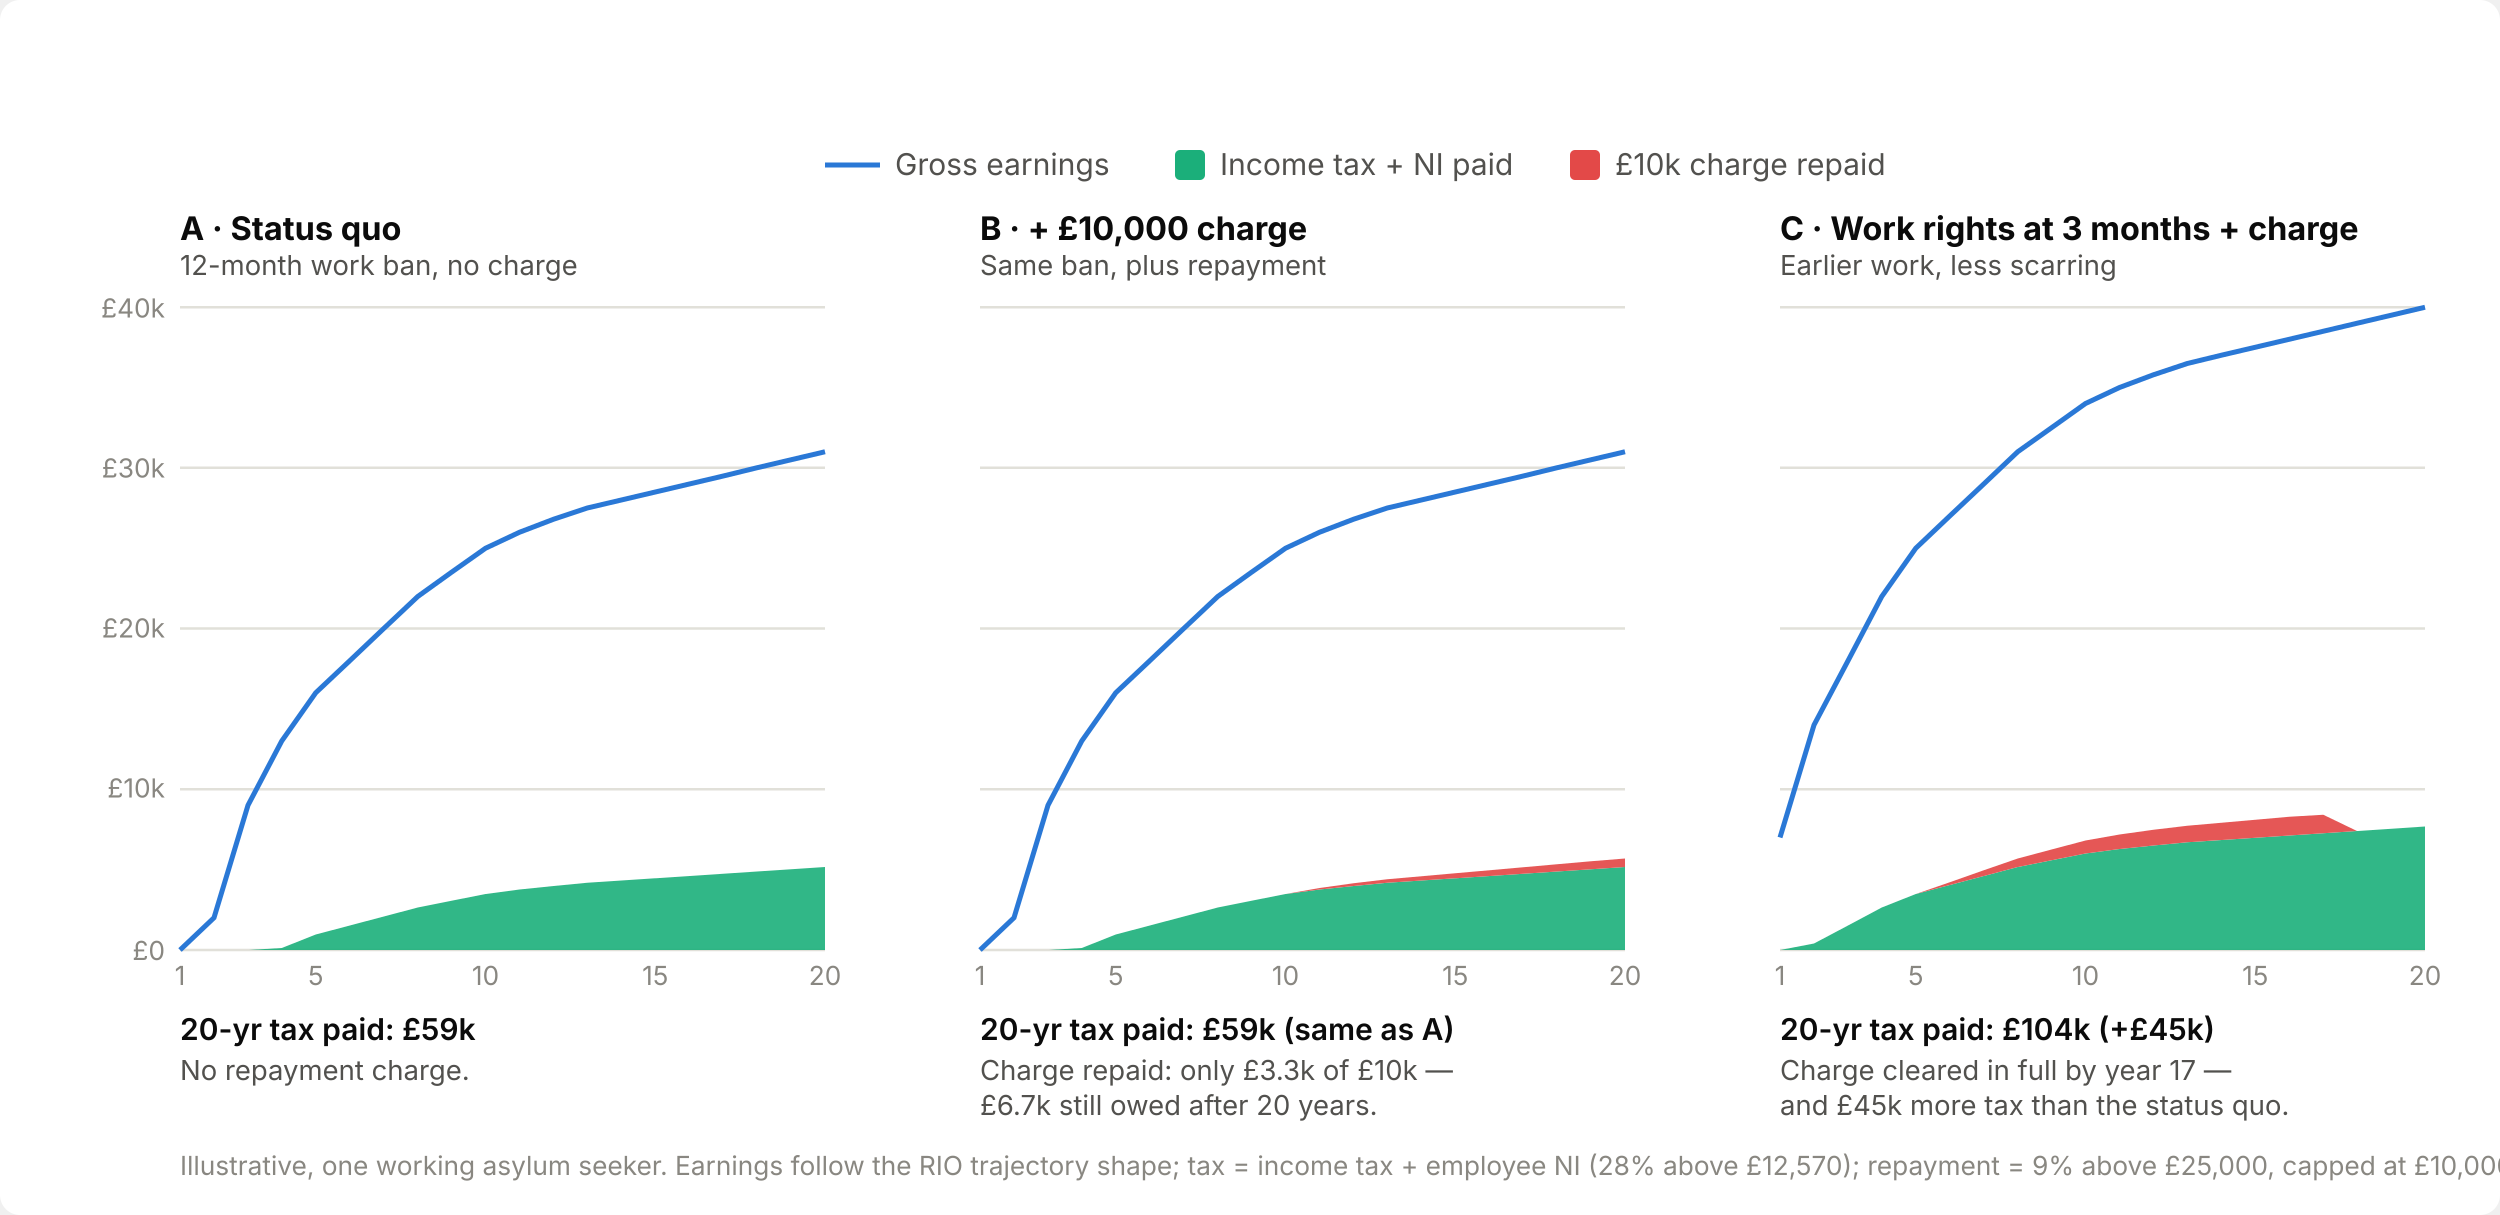
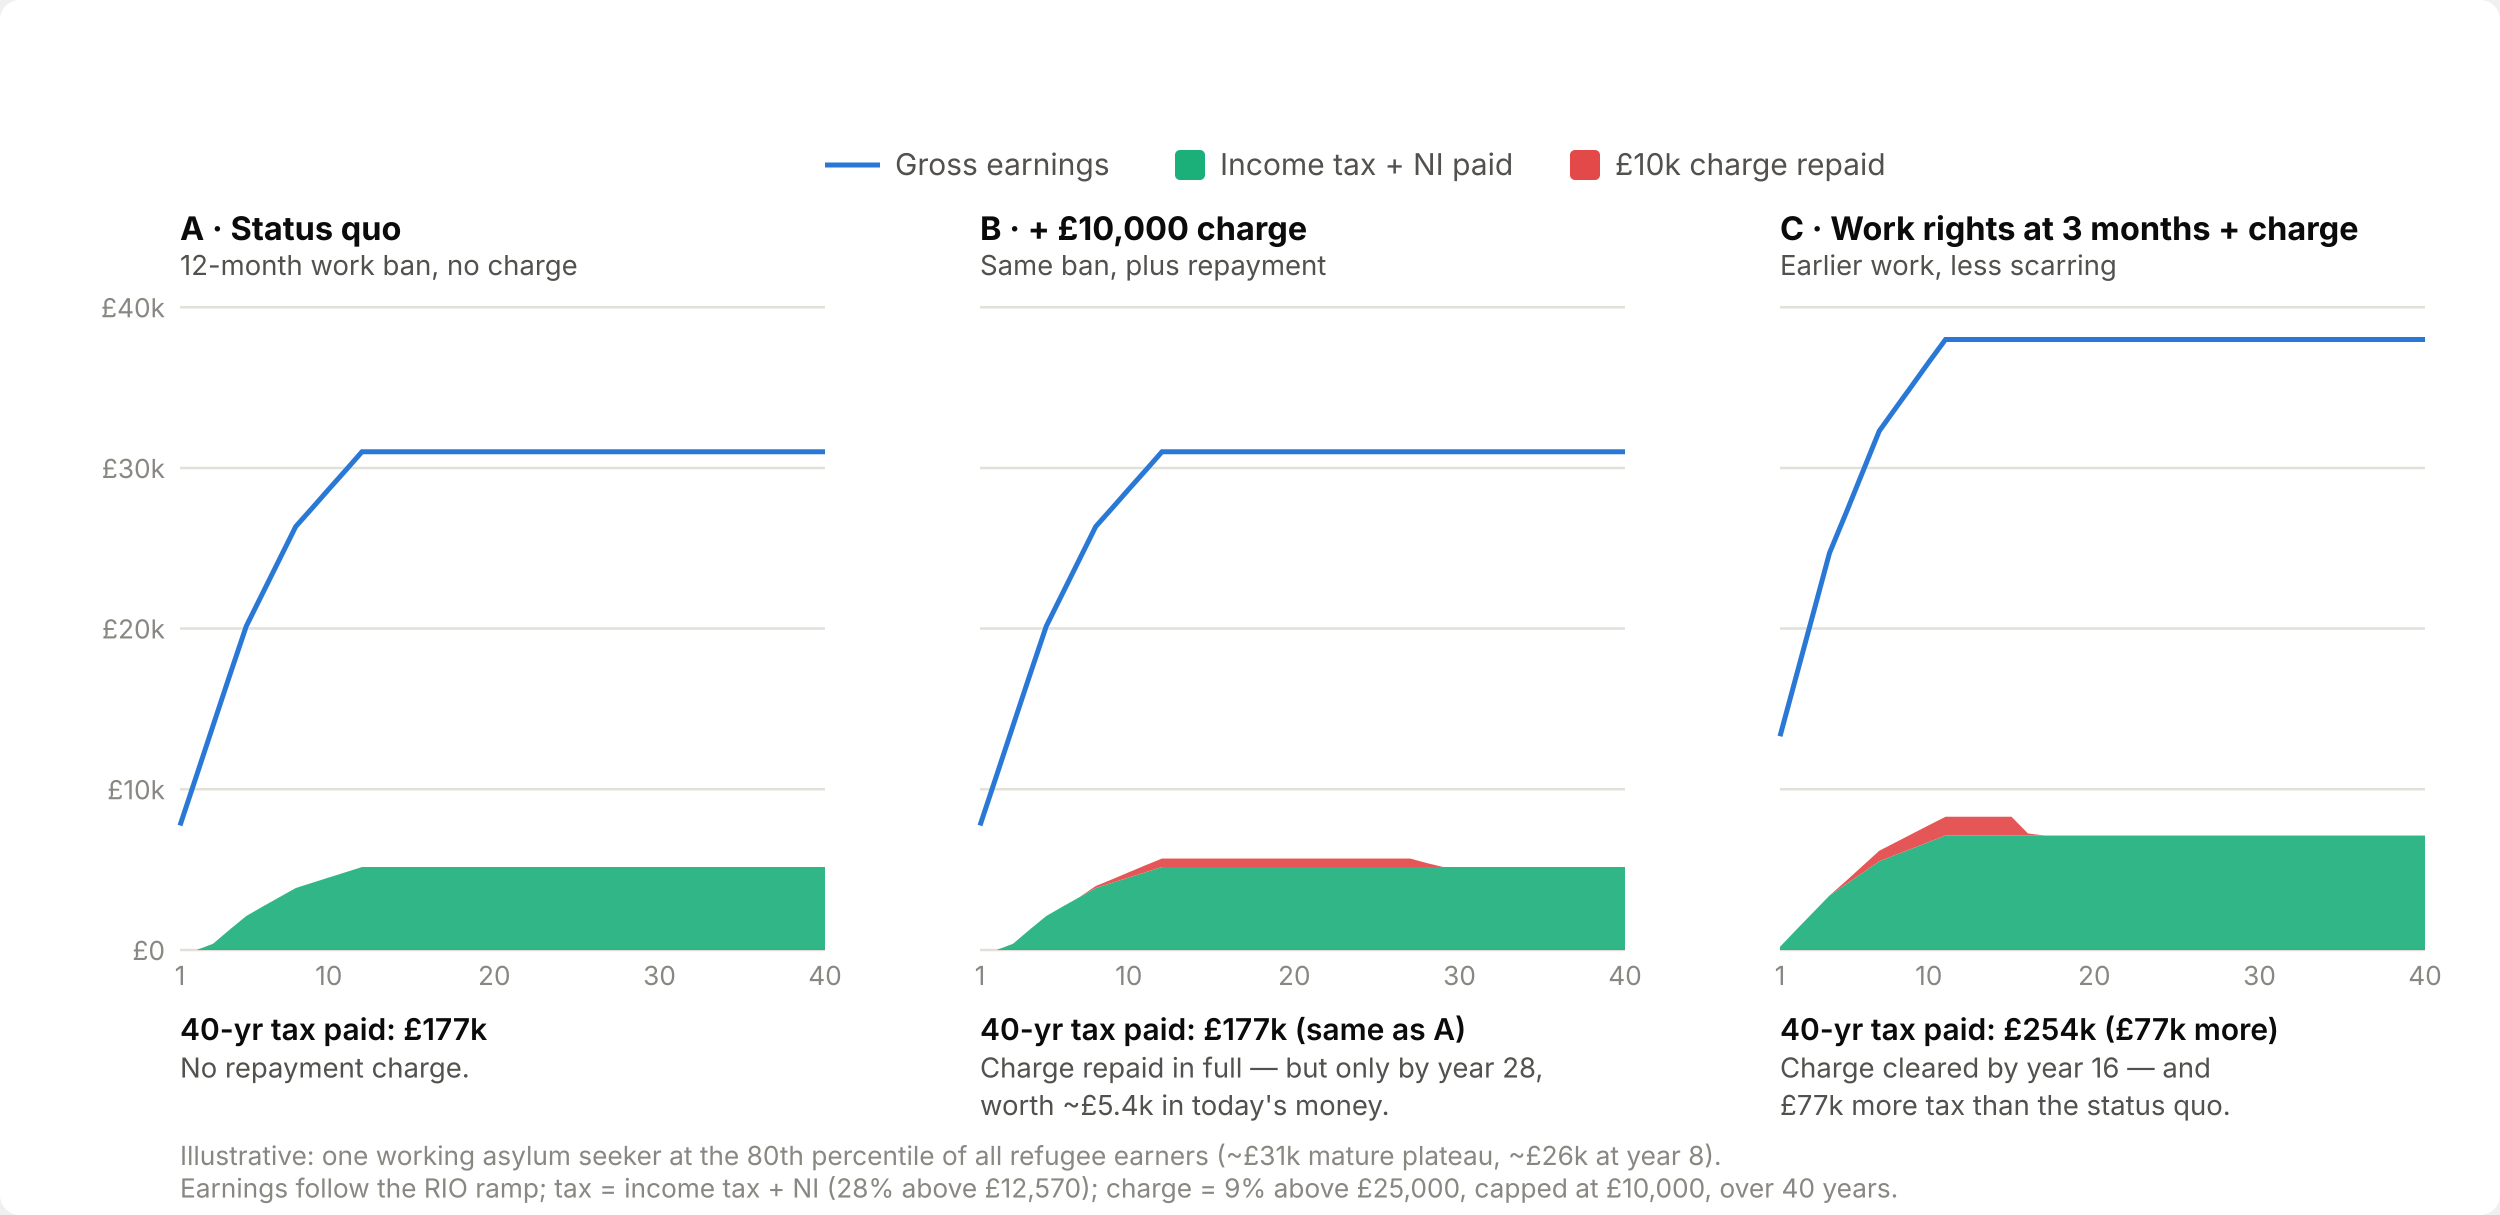
- <svg xmlns="http://www.w3.org/2000/svg" viewBox="0 0 1000 486" role="img" aria-label="Three 20-year panels for one working asylum seeker. A, status quo: earnings rise to £31k, 20-year tax £59k, no charge. B, plus £10,000 charge: identical earnings and tax, only £3,312 of the charge repaid after 20 years. C, work rights at 3 months plus charge: earnings rise to £40k, 20-year tax £104k (£45k more than A), charge cleared by year 17." style="max-width:100%;height:auto;font-family:system-ui,-apple-system,'Segoe UI',sans-serif;">
+ <svg xmlns="http://www.w3.org/2000/svg" viewBox="0 0 1000 486" role="img" aria-label="Three 40-year panels for one working asylum seeker at the 80th percentile of refugee earners. A, status quo: about £31k plateau, 40-year tax £177k, no charge. B, plus £10,000 charge: same earnings and tax; the £10,000 is repaid in full but only by year 28, worth about £5.4k in present value. C, work rights at 3 months plus charge: earnings reach about £38k, 40-year tax £254k (£77k more than A), charge cleared by year 16." style="max-width:100%;height:auto;font-family:system-ui,-apple-system,'Segoe UI',sans-serif;">
  <rect x="0" y="0" width="1000" height="486" rx="8" fill="#ffffff" />
  <line x1="330" y1="66" x2="352" y2="66" stroke="#2a78d6" stroke-width="2" />
  <text x="358" y="70" fill="#52514e" font-size="12">Gross earnings</text>
  <rect x="470" y="60" width="12" height="12" rx="2" fill="#1baf7a" />
  <text x="488" y="70" fill="#52514e" font-size="12">Income tax + NI paid</text>
  <rect x="628" y="60" width="12" height="12" rx="2" fill="#e34948" />
  <text x="646" y="70" fill="#52514e" font-size="12">£10k charge repaid</text>
  <text x="72" y="96" fill="#0b0b0b" font-size="13" font-weight="650">A · Status quo</text>
  <text x="72" y="110" fill="#52514e" font-size="11">12-month work ban, no charge</text>
  <g stroke="#e1e0d9" stroke-width="1">
-     <line x1="72" y1="380" x2="330" y2="380" />
+     <line x1="72" y1="380.0" x2="330" y2="380.0" />
    <line x1="72" y1="315.7" x2="330" y2="315.7" />
    <line x1="72" y1="251.4" x2="330" y2="251.4" />
-     <line x1="72" y1="187.1" x2="330" y2="187.1" />
+     <line x1="72" y1="187.2" x2="330" y2="187.2" />
    <line x1="72" y1="122.9" x2="330" y2="122.9" />
  </g>
  <g fill="#898781" font-size="10.5" text-anchor="end">
-     <text x="66" y="384">£0</text>
-     <text x="66" y="319">£10k</text>
-     <text x="66" y="255">£20k</text>
-     <text x="66" y="191">£30k</text>
-     <text x="66" y="127">£40k</text>
+     <text x="66" y="384.0">£0</text>
+     <text x="66" y="319.7">£10k</text>
+     <text x="66" y="255.4">£20k</text>
+     <text x="66" y="191.2">£30k</text>
+     <text x="66" y="126.9">£40k</text>
  </g>
-   <polygon fill="#1baf7a" fill-opacity="0.9" points="72.0,380.0 72.0,380.0 85.6,380.0 99.2,380.0 112.7,379.2 126.3,373.8 139.9,370.2 153.5,366.6 167.1,363.0 180.6,360.3 194.2,357.6 207.8,355.8 221.4,354.4 234.9,353.1 248.5,352.2 262.1,351.3 275.7,350.4 289.3,349.5 302.8,348.6 316.4,347.7 330.0,346.8 330.0,380.0" />
-   <polyline fill="none" stroke="#2a78d6" stroke-width="2" points="72.0,380.0 85.6,367.1 99.2,322.1 112.7,296.4 126.3,277.1 139.9,264.3 153.5,251.4 167.1,238.6 180.6,228.9 194.2,219.3 207.8,212.9 221.4,207.7 234.9,203.2 248.5,200.0 262.1,196.8 275.7,193.6 289.3,190.4 302.8,187.1 316.4,183.9 330.0,180.7" />
+   <polygon fill="#1baf7a" fill-opacity="0.9" points="72.0,380.0 72.0,380.0 78.6,380.0 85.2,377.5 91.8,371.9 98.5,366.4 105.1,362.6 111.7,358.9 118.3,355.2 124.9,353.1 131.5,351.0 138.2,348.9 144.8,346.8 151.4,346.8 158.0,346.8 164.6,346.8 171.2,346.8 177.8,346.8 184.5,346.8 191.1,346.8 197.7,346.8 204.3,346.8 210.9,346.8 217.5,346.8 224.2,346.8 230.8,346.8 237.4,346.8 244.0,346.8 250.6,346.8 257.2,346.8 263.8,346.8 270.5,346.8 277.1,346.8 283.7,346.8 290.3,346.8 296.9,346.8 303.5,346.8 310.2,346.8 316.8,346.8 323.4,346.8 330.0,346.8 330.0,380.0" />
+   <polyline fill="none" stroke="#2a78d6" stroke-width="2" points="72.0,330.2 78.6,310.3 85.2,290.3 91.8,270.4 98.5,250.5 105.1,237.2 111.7,223.9 118.3,210.6 124.9,203.2 131.5,195.7 138.2,188.2 144.8,180.7 151.4,180.7 158.0,180.7 164.6,180.7 171.2,180.7 177.8,180.7 184.5,180.7 191.1,180.7 197.7,180.7 204.3,180.7 210.9,180.7 217.5,180.7 224.2,180.7 230.8,180.7 237.4,180.7 244.0,180.7 250.6,180.7 257.2,180.7 263.8,180.7 270.5,180.7 277.1,180.7 283.7,180.7 290.3,180.7 296.9,180.7 303.5,180.7 310.2,180.7 316.8,180.7 323.4,180.7 330.0,180.7" />
  <g fill="#898781" font-size="10.5" text-anchor="middle">
-     <text x="72" y="394">1</text>
-     <text x="126.3" y="394">5</text>
-     <text x="194.2" y="394">10</text>
-     <text x="262.1" y="394">15</text>
-     <text x="330" y="394">20</text>
+     <text x="72.0" y="394">1</text>
+     <text x="131.5" y="394">10</text>
+     <text x="197.7" y="394">20</text>
+     <text x="263.8" y="394">30</text>
+     <text x="330.0" y="394">40</text>
  </g>
-   <text x="72" y="416" fill="#0b0b0b" font-size="12" font-weight="600">20-yr tax paid: £59k</text>
-   <text x="72" y="432" fill="#52514e" font-size="11">No repayment charge.</text>
+   <text x="72" y="416" fill="#0b0b0b" font-size="12" font-weight="600">40-yr tax paid: £177k</text>
+   <text x="72" y="431" fill="#52514e" font-size="11">No repayment charge.</text>
  <text x="392" y="96" fill="#0b0b0b" font-size="13" font-weight="650">B · + £10,000 charge</text>
  <text x="392" y="110" fill="#52514e" font-size="11">Same ban, plus repayment</text>
  <g stroke="#e1e0d9" stroke-width="1">
-     <line x1="392" y1="380" x2="650" y2="380" />
+     <line x1="392" y1="380.0" x2="650" y2="380.0" />
    <line x1="392" y1="315.7" x2="650" y2="315.7" />
    <line x1="392" y1="251.4" x2="650" y2="251.4" />
-     <line x1="392" y1="187.1" x2="650" y2="187.1" />
+     <line x1="392" y1="187.2" x2="650" y2="187.2" />
    <line x1="392" y1="122.9" x2="650" y2="122.9" />
  </g>
-   <polygon fill="#1baf7a" fill-opacity="0.9" points="392.0,380.0 392.0,380.0 405.6,380.0 419.2,380.0 432.7,379.2 446.3,373.8 459.9,370.2 473.5,366.6 487.1,363.0 500.6,360.3 514.2,357.6 527.8,355.8 541.4,354.4 554.9,353.1 568.5,352.2 582.1,351.3 595.7,350.4 609.3,349.5 622.8,348.6 636.4,347.7 650.0,346.8 650.0,380.0" />
-   <polygon fill="#e34948" fill-opacity="0.92" points="392.0,380.0 405.6,380.0 419.2,380.0 432.7,379.2 446.3,373.8 459.9,370.2 473.5,366.6 487.1,363.0 500.6,360.3 514.2,357.6 527.8,355.2 541.4,353.3 554.9,351.7 568.5,350.5 582.1,349.3 595.7,348.1 609.3,346.9 622.8,345.7 636.4,344.5 650.0,343.4 650.0,346.8 636.4,347.7 622.8,348.6 609.3,349.5 595.7,350.4 582.1,351.3 568.5,352.2 554.9,353.1 541.4,354.4 527.8,355.8 514.2,357.6 500.6,360.3 487.1,363.0 473.5,366.6 459.9,370.2 446.3,373.8 432.7,379.2 419.2,380.0 405.6,380.0 392.0,380.0" />
-   <polyline fill="none" stroke="#2a78d6" stroke-width="2" points="392.0,380.0 405.6,367.1 419.2,322.1 432.7,296.4 446.3,277.1 459.9,264.3 473.5,251.4 487.1,238.6 500.6,228.9 514.2,219.3 527.8,212.9 541.4,207.7 554.9,203.2 568.5,200.0 582.1,196.8 595.7,193.6 609.3,190.4 622.8,187.1 636.4,183.9 650.0,180.7" />
+   <polygon fill="#1baf7a" fill-opacity="0.9" points="392.0,380.0 392.0,380.0 398.6,380.0 405.2,377.5 411.8,371.9 418.5,366.4 425.1,362.6 431.7,358.9 438.3,355.2 444.9,353.1 451.5,351.0 458.2,348.9 464.8,346.8 471.4,346.8 478.0,346.8 484.6,346.8 491.2,346.8 497.8,346.8 504.5,346.8 511.1,346.8 517.7,346.8 524.3,346.8 530.9,346.8 537.5,346.8 544.2,346.8 550.8,346.8 557.4,346.8 564.0,346.8 570.6,346.8 577.2,346.8 583.8,346.8 590.5,346.8 597.1,346.8 603.7,346.8 610.3,346.8 616.9,346.8 623.5,346.8 630.2,346.8 636.8,346.8 643.4,346.8 650.0,346.8 650.0,380.0" />
+   <polygon fill="#e34948" fill-opacity="0.92" points="392.0,380.0 398.6,380.0 405.2,377.5 411.8,371.9 418.5,366.4 425.1,362.6 431.7,358.9 438.3,354.4 444.9,351.7 451.5,348.9 458.2,346.1 464.8,343.4 471.4,343.4 478.0,343.4 484.6,343.4 491.2,343.4 497.8,343.4 504.5,343.4 511.1,343.4 517.7,343.4 524.3,343.4 530.9,343.4 537.5,343.4 544.2,343.4 550.8,343.4 557.4,343.4 564.0,343.4 570.6,345.2 577.2,346.8 583.8,346.8 590.5,346.8 597.1,346.8 603.7,346.8 610.3,346.8 616.9,346.8 623.5,346.8 630.2,346.8 636.8,346.8 643.4,346.8 650.0,346.8 650.0,346.8 643.4,346.8 636.8,346.8 630.2,346.8 623.5,346.8 616.9,346.8 610.3,346.8 603.7,346.8 597.1,346.8 590.5,346.8 583.8,346.8 577.2,346.8 570.6,346.8 564.0,346.8 557.4,346.8 550.8,346.8 544.2,346.8 537.5,346.8 530.9,346.8 524.3,346.8 517.7,346.8 511.1,346.8 504.5,346.8 497.8,346.8 491.2,346.8 484.6,346.8 478.0,346.8 471.4,346.8 464.8,346.8 458.2,348.9 451.5,351.0 444.9,353.1 438.3,355.2 431.7,358.9 425.1,362.6 418.5,366.4 411.8,371.9 405.2,377.5 398.6,380.0 392.0,380.0" />
+   <polyline fill="none" stroke="#2a78d6" stroke-width="2" points="392.0,330.2 398.6,310.3 405.2,290.3 411.8,270.4 418.5,250.5 425.1,237.2 431.7,223.9 438.3,210.6 444.9,203.2 451.5,195.7 458.2,188.2 464.8,180.7 471.4,180.7 478.0,180.7 484.6,180.7 491.2,180.7 497.8,180.7 504.5,180.7 511.1,180.7 517.7,180.7 524.3,180.7 530.9,180.7 537.5,180.7 544.2,180.7 550.8,180.7 557.4,180.7 564.0,180.7 570.6,180.7 577.2,180.7 583.8,180.7 590.5,180.7 597.1,180.7 603.7,180.7 610.3,180.7 616.9,180.7 623.5,180.7 630.2,180.7 636.8,180.7 643.4,180.7 650.0,180.7" />
  <g fill="#898781" font-size="10.5" text-anchor="middle">
-     <text x="392" y="394">1</text>
-     <text x="446.3" y="394">5</text>
-     <text x="514.2" y="394">10</text>
-     <text x="582.1" y="394">15</text>
-     <text x="650" y="394">20</text>
+     <text x="392.0" y="394">1</text>
+     <text x="451.5" y="394">10</text>
+     <text x="517.7" y="394">20</text>
+     <text x="583.8" y="394">30</text>
+     <text x="650.0" y="394">40</text>
  </g>
-   <text x="392" y="416" fill="#0b0b0b" font-size="12" font-weight="600">20-yr tax paid: £59k (same as A)</text>
-   <text x="392" y="432" fill="#52514e" font-size="11">Charge repaid: only £3.3k of £10k —</text>
-   <text x="392" y="446" fill="#52514e" font-size="11">£6.7k still owed after 20 years.</text>
+   <text x="392" y="416" fill="#0b0b0b" font-size="12" font-weight="600">40-yr tax paid: £177k (same as A)</text>
+   <text x="392" y="431" fill="#52514e" font-size="11">Charge repaid in full — but only by year 28,</text>
+   <text x="392" y="446" fill="#52514e" font-size="11">worth ~£5.4k in today's money.</text>
  <text x="712" y="96" fill="#0b0b0b" font-size="13" font-weight="650">C · Work rights at 3 months + charge</text>
  <text x="712" y="110" fill="#52514e" font-size="11">Earlier work, less scarring</text>
  <g stroke="#e1e0d9" stroke-width="1">
-     <line x1="712" y1="380" x2="970" y2="380" />
+     <line x1="712" y1="380.0" x2="970" y2="380.0" />
    <line x1="712" y1="315.7" x2="970" y2="315.7" />
    <line x1="712" y1="251.4" x2="970" y2="251.4" />
-     <line x1="712" y1="187.1" x2="970" y2="187.1" />
+     <line x1="712" y1="187.2" x2="970" y2="187.2" />
    <line x1="712" y1="122.9" x2="970" y2="122.9" />
  </g>
-   <polygon fill="#1baf7a" fill-opacity="0.9" points="712.0,380.0 712.0,380.0 725.6,377.4 739.2,370.2 752.7,363.0 766.3,357.6 779.9,354.0 793.5,350.4 807.1,346.8 820.6,344.1 834.2,341.4 847.8,339.6 861.4,338.2 874.9,336.9 888.5,336.0 902.1,335.1 915.7,334.2 929.3,333.3 942.8,332.4 956.4,331.5 970.0,330.6 970.0,380.0" />
-   <polygon fill="#e34948" fill-opacity="0.92" points="712.0,380.0 725.6,377.4 739.2,370.2 752.7,363.0 766.3,357.6 779.9,352.9 793.5,348.1 807.1,343.4 820.6,339.8 834.2,336.2 847.8,333.8 861.4,331.9 874.9,330.3 888.5,329.1 902.1,327.9 915.7,326.7 929.3,325.9 942.8,332.4 956.4,331.5 970.0,330.6 970.0,330.6 956.4,331.5 942.8,332.4 929.3,333.3 915.7,334.2 902.1,335.1 888.5,336.0 874.9,336.9 861.4,338.2 847.8,339.6 834.2,341.4 820.6,344.1 807.1,346.8 793.5,350.4 779.9,354.0 766.3,357.6 752.7,363.0 739.2,370.2 725.6,377.4 712.0,380.0" />
-   <polyline fill="none" stroke="#2a78d6" stroke-width="2" points="712.0,335.0 725.6,290.0 739.2,264.3 752.7,238.6 766.3,219.3 779.9,206.4 793.5,193.6 807.1,180.7 820.6,171.1 834.2,161.4 847.8,155.0 861.4,149.9 874.9,145.4 888.5,142.1 902.1,138.9 915.7,135.7 929.3,132.5 942.8,129.3 956.4,126.1 970.0,122.9" />
+   <polygon fill="#1baf7a" fill-opacity="0.9" points="712.0,380.0 712.0,378.7 718.6,371.8 725.2,365.0 731.8,358.2 738.5,353.6 745.1,349.1 751.7,344.5 758.3,341.9 764.9,339.4 771.5,336.8 778.2,334.2 784.8,334.2 791.4,334.2 798.0,334.2 804.6,334.2 811.2,334.2 817.8,334.2 824.5,334.2 831.1,334.2 837.7,334.2 844.3,334.2 850.9,334.2 857.5,334.2 864.2,334.2 870.8,334.2 877.4,334.2 884.0,334.2 890.6,334.2 897.2,334.2 903.8,334.2 910.5,334.2 917.1,334.2 923.7,334.2 930.3,334.2 936.9,334.2 943.5,334.2 950.2,334.2 956.8,334.2 963.4,334.2 970.0,334.2 970.0,380.0" />
+   <polygon fill="#e34948" fill-opacity="0.92" points="712.0,378.7 718.6,371.8 725.2,365.0 731.8,358.2 738.5,352.3 745.1,346.3 751.7,340.3 758.3,336.9 764.9,333.5 771.5,330.1 778.2,326.7 784.8,326.7 791.4,326.7 798.0,326.7 804.6,326.7 811.2,333.4 817.8,334.2 824.5,334.2 831.1,334.2 837.7,334.2 844.3,334.2 850.9,334.2 857.5,334.2 864.2,334.2 870.8,334.2 877.4,334.2 884.0,334.2 890.6,334.2 897.2,334.2 903.8,334.2 910.5,334.2 917.1,334.2 923.7,334.2 930.3,334.2 936.9,334.2 943.5,334.2 950.2,334.2 956.8,334.2 963.4,334.2 970.0,334.2 970.0,334.2 963.4,334.2 956.8,334.2 950.2,334.2 943.5,334.2 936.9,334.2 930.3,334.2 923.7,334.2 917.1,334.2 910.5,334.2 903.8,334.2 897.2,334.2 890.6,334.2 884.0,334.2 877.4,334.2 870.8,334.2 864.2,334.2 857.5,334.2 850.9,334.2 844.3,334.2 837.7,334.2 831.1,334.2 824.5,334.2 817.8,334.2 811.2,334.2 804.6,334.2 798.0,334.2 791.4,334.2 784.8,334.2 778.2,334.2 771.5,336.8 764.9,339.4 758.3,341.9 751.7,344.5 745.1,349.1 738.5,353.6 731.8,358.2 725.2,365.0 718.6,371.8 712.0,378.7" />
+   <polyline fill="none" stroke="#2a78d6" stroke-width="2" points="712.0,294.5 718.6,270.1 725.2,245.7 731.8,221.2 738.5,205.0 745.1,188.7 751.7,172.4 758.3,163.2 764.9,154.1 771.5,144.9 778.2,135.8 784.8,135.8 791.4,135.8 798.0,135.8 804.6,135.8 811.2,135.8 817.8,135.8 824.5,135.8 831.1,135.8 837.7,135.8 844.3,135.8 850.9,135.8 857.5,135.8 864.2,135.8 870.8,135.8 877.4,135.8 884.0,135.8 890.6,135.8 897.2,135.8 903.8,135.8 910.5,135.8 917.1,135.8 923.7,135.8 930.3,135.8 936.9,135.8 943.5,135.8 950.2,135.8 956.8,135.8 963.4,135.8 970.0,135.8" />
  <g fill="#898781" font-size="10.5" text-anchor="middle">
-     <text x="712" y="394">1</text>
-     <text x="766.3" y="394">5</text>
-     <text x="834.2" y="394">10</text>
-     <text x="902.1" y="394">15</text>
-     <text x="970" y="394">20</text>
+     <text x="712.0" y="394">1</text>
+     <text x="771.5" y="394">10</text>
+     <text x="837.7" y="394">20</text>
+     <text x="903.8" y="394">30</text>
+     <text x="970.0" y="394">40</text>
  </g>
-   <text x="712" y="416" fill="#0b0b0b" font-size="12" font-weight="600">20-yr tax paid: £104k (+£45k)</text>
-   <text x="712" y="432" fill="#52514e" font-size="11">Charge cleared in full by year 17 —</text>
-   <text x="712" y="446" fill="#52514e" font-size="11">and £45k more tax than the status quo.</text>
-   <text x="72" y="470" fill="#898781" font-size="10.5">Illustrative, one working asylum seeker. Earnings follow the RIO trajectory shape; tax = income tax + employee NI (28% above £12,570); repayment = 9% above £25,000, capped at £10,000. Panel C reflects a 3-month start and reduced scarring. Independently checked.</text>
+   <text x="712" y="416" fill="#0b0b0b" font-size="12" font-weight="600">40-yr tax paid: £254k (£77k more)</text>
+   <text x="712" y="431" fill="#52514e" font-size="11">Charge cleared by year 16 — and</text>
+   <text x="712" y="446" fill="#52514e" font-size="11">£77k more tax than the status quo.</text>
+   <text x="72" y="466" fill="#898781" font-size="10.5">Illustrative: one working asylum seeker at the 80th percentile of all refugee earners (~£31k mature plateau, ~£26k at year 8).</text>
+   <text x="72" y="479" fill="#898781" font-size="10.5">Earnings follow the RIO ramp; tax = income tax + NI (28% above £12,570); charge = 9% above £25,000, capped at £10,000, over 40 years.</text>
</svg>
